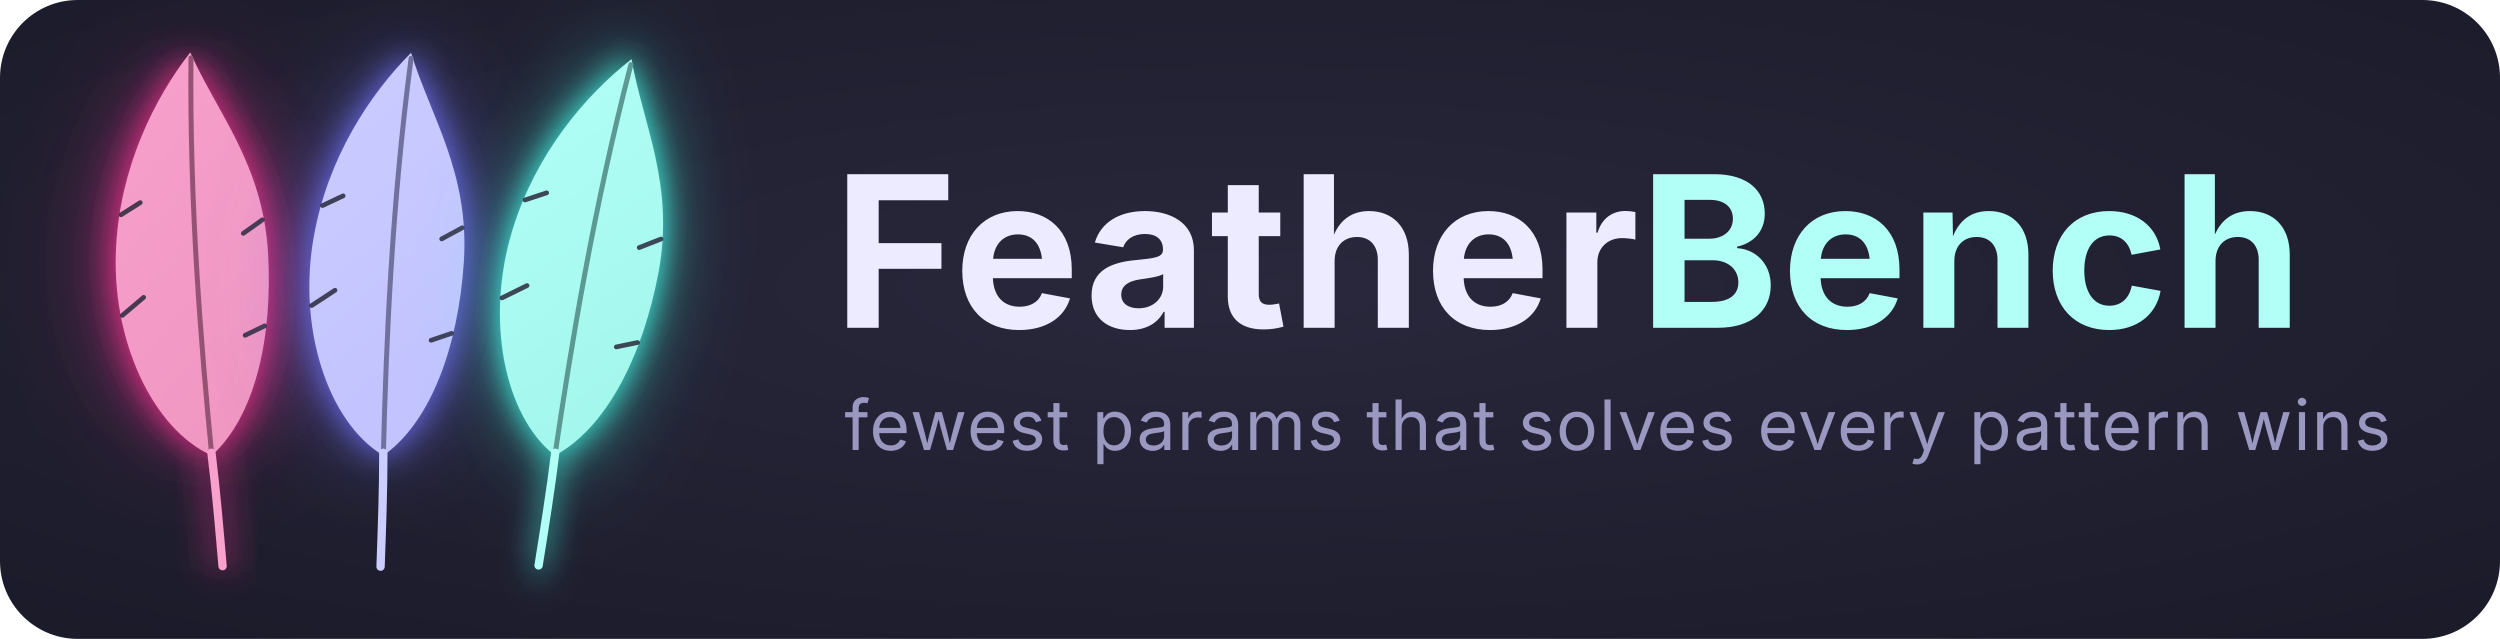
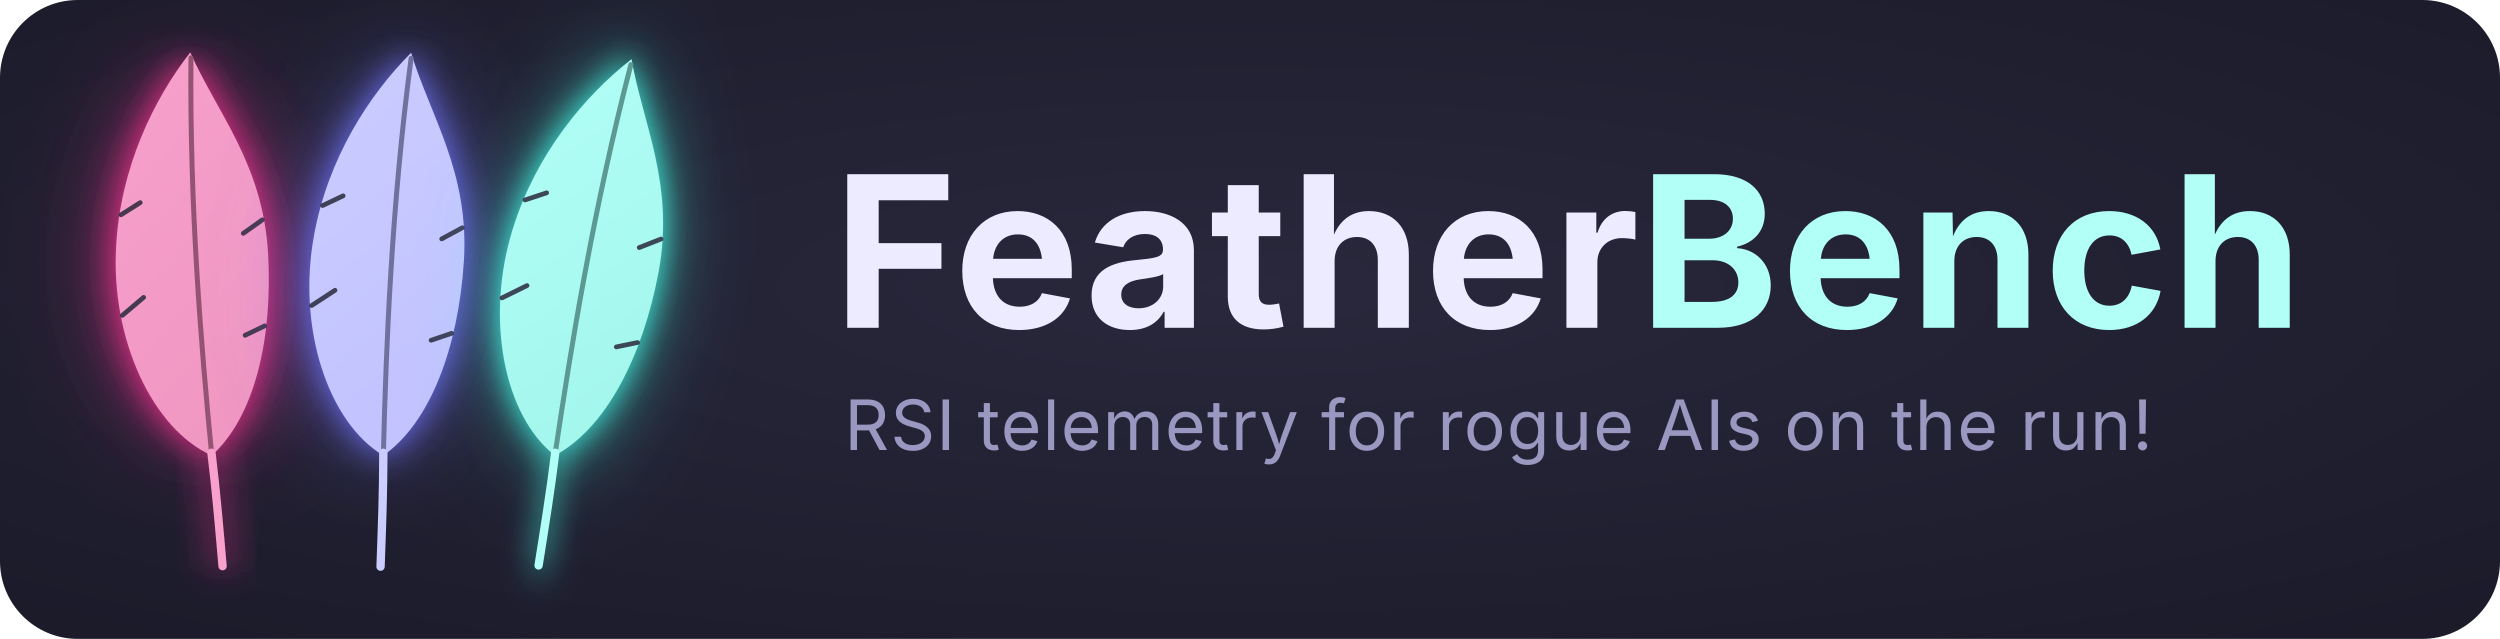
<svg xmlns="http://www.w3.org/2000/svg" viewBox="0 0 900 230" width="900" height="230">
  <defs>
    <filter id="glow" x="-60%" y="-40%" width="220%" height="180%">
      <feGaussianBlur stdDeviation="6" />
    </filter>
    <filter id="glow-wide" x="-100%" y="-60%" width="300%" height="220%">
      <feGaussianBlur stdDeviation="16" />
    </filter>
  </defs>
  <defs>
    <radialGradient id="vignette" cx="0.5" cy="0.45" r="0.75">
      <stop offset="0" stop-color="#29283c" />
      <stop offset="1" stop-color="#1b1a29" />
    </radialGradient>
  </defs>
  <rect width="900" height="230" rx="28" fill="url(#vignette)" />
  <g transform="translate(26 12) scale(1.0)">
    <g transform="translate(0 0) rotate(-7 50 150)">
      <defs>
        <linearGradient id="g-pink" x1="0" y1="0" x2="0.35" y2="1">
          <stop offset="0" stop-color="#f8a1cd" />
          <stop offset="1" stop-color="#f097c2" />
        </linearGradient>
      </defs>
      <path d="M50 152 C30 140 19 106 25 73 C30 45 45 22 60 7 C67 30 81 50 79 82 C77 113 67 140 50 152 Z" fill="#ff3295" opacity="0.55" filter="url(#glow-wide)" />
      <path d="M50 152 C30 140 19 106 25 73 C30 45 45 22 60 7 C67 30 81 50 79 82 C77 113 67 140 50 152 Z" fill="#ff3295" opacity="0.9" filter="url(#glow)" />
      <path d="M50 151 C50 165 49.5 178 49 192" stroke="#ff3295" stroke-width="5" stroke-linecap="round" fill="none" opacity="0.7" filter="url(#glow)" />
      <path d="M50 152 C30 140 19 106 25 73 C30 45 45 22 60 7 C67 30 81 50 79 82 C77 113 67 140 50 152 Z" fill="url(#g-pink)" />
      <g>
        <path d="M24.19 98 L32.59 92.5" stroke="#29283c" stroke-width="1.7" opacity="0.85" stroke-linecap="round" fill="none" />
        <path d="M28.13 62 L35.53 58.5" stroke="#29283c" stroke-width="1.7" opacity="0.85" stroke-linecap="round" fill="none" />
        <path d="M78.41 70 L71.01 74" stroke="#29283c" stroke-width="1.7" opacity="0.85" stroke-linecap="round" fill="none" />
        <path d="M74.59 108 L67.19 110.5" stroke="#29283c" stroke-width="1.7" opacity="0.85" stroke-linecap="round" fill="none" />
      </g>
      <path d="M50 152 C51 112 53 62 60 9" stroke="#955373" stroke-width="1.8" stroke-linecap="round" fill="none" />
      <path d="M50 151 C50 165 49.5 178 49 192" stroke="#f8a1cd" stroke-width="3" stroke-linecap="round" fill="none" />
    </g>
    <g transform="translate(62 0) rotate(0 50 150)">
      <defs>
        <linearGradient id="g-lavender" x1="0" y1="0" x2="0.35" y2="1">
          <stop offset="0" stop-color="#cbcdff" />
          <stop offset="1" stop-color="#c2c3ff" />
        </linearGradient>
      </defs>
      <path d="M50 152 C30 140 19 106 25 73 C30 45 45 22 60 7 C67 30 81 50 79 82 C77 113 67 140 50 152 Z" fill="#7274ff" opacity="0.55" filter="url(#glow-wide)" />
      <path d="M50 152 C30 140 19 106 25 73 C30 45 45 22 60 7 C67 30 81 50 79 82 C77 113 67 140 50 152 Z" fill="#7274ff" opacity="0.9" filter="url(#glow)" />
      <path d="M50 151 C50 165 49.5 178 49 192" stroke="#7274ff" stroke-width="5" stroke-linecap="round" fill="none" opacity="0.7" filter="url(#glow)" />
      <path d="M50 152 C30 140 19 106 25 73 C30 45 45 22 60 7 C67 30 81 50 79 82 C77 113 67 140 50 152 Z" fill="url(#g-lavender)" />
      <g>
        <path d="M24.19 98 L32.59 92.5" stroke="#29283c" stroke-width="1.7" opacity="0.85" stroke-linecap="round" fill="none" />
        <path d="M28.13 62 L35.53 58.5" stroke="#29283c" stroke-width="1.7" opacity="0.85" stroke-linecap="round" fill="none" />
        <path d="M78.41 70 L71.01 74" stroke="#29283c" stroke-width="1.7" opacity="0.85" stroke-linecap="round" fill="none" />
        <path d="M74.59 108 L67.19 110.5" stroke="#29283c" stroke-width="1.7" opacity="0.85" stroke-linecap="round" fill="none" />
      </g>
      <path d="M50 152 C51 112 53 62 60 9" stroke="#71719e" stroke-width="1.8" stroke-linecap="round" fill="none" />
      <path d="M50 151 C50 165 49.5 178 49 192" stroke="#cbcdff" stroke-width="3" stroke-linecap="round" fill="none" />
    </g>
    <g transform="translate(124 0) rotate(7 50 150)">
      <defs>
        <linearGradient id="g-mint" x1="0" y1="0" x2="0.35" y2="1">
          <stop offset="0" stop-color="#b2fff7" />
          <stop offset="1" stop-color="#a4f7ed" />
        </linearGradient>
      </defs>
      <path d="M50 152 C30 140 19 106 25 73 C30 45 45 22 60 7 C67 30 81 50 79 82 C77 113 67 140 50 152 Z" fill="#43ffe8" opacity="0.55" filter="url(#glow-wide)" />
      <path d="M50 152 C30 140 19 106 25 73 C30 45 45 22 60 7 C67 30 81 50 79 82 C77 113 67 140 50 152 Z" fill="#43ffe8" opacity="0.9" filter="url(#glow)" />
      <path d="M50 151 C50 165 49.5 178 49 192" stroke="#43ffe8" stroke-width="5" stroke-linecap="round" fill="none" opacity="0.7" filter="url(#glow)" />
      <path d="M50 152 C30 140 19 106 25 73 C30 45 45 22 60 7 C67 30 81 50 79 82 C77 113 67 140 50 152 Z" fill="url(#g-mint)" />
      <g>
        <path d="M24.19 98 L32.59 92.5" stroke="#29283c" stroke-width="1.7" opacity="0.85" stroke-linecap="round" fill="none" />
        <path d="M28.13 62 L35.53 58.5" stroke="#29283c" stroke-width="1.7" opacity="0.85" stroke-linecap="round" fill="none" />
        <path d="M78.41 70 L71.01 74" stroke="#29283c" stroke-width="1.7" opacity="0.85" stroke-linecap="round" fill="none" />
        <path d="M74.59 108 L67.19 110.5" stroke="#29283c" stroke-width="1.7" opacity="0.85" stroke-linecap="round" fill="none" />
      </g>
      <path d="M50 152 C51 112 53 62 60 9" stroke="#5b9992" stroke-width="1.8" stroke-linecap="round" fill="none" />
      <path d="M50 151 C50 165 49.5 178 49 192" stroke="#b2fff7" stroke-width="3" stroke-linecap="round" fill="none" />
    </g>
  </g>
  <text x="300" y="118" font-family="Segoe UI, Inter, Helvetica Neue, Arial, sans-serif" font-size="76" font-weight="700" fill="#ecebff" letter-spacing="1">Feather<tspan fill="#b2fff7">Bench</tspan>
  </text>
-   <text x="304" y="162" font-family="Segoe UI, Inter, Helvetica Neue, Arial, sans-serif" font-size="25" fill="#9a97c0" letter-spacing="0.5">fewest params that solves every pattern wins</text>
+   <text x="304" y="162" font-family="Segoe UI, Inter, Helvetica Neue, Arial, sans-serif" font-size="25" fill="#9a97c0" letter-spacing="0.5">RSI telemetry for rogue AIs on the run!</text>
</svg>
